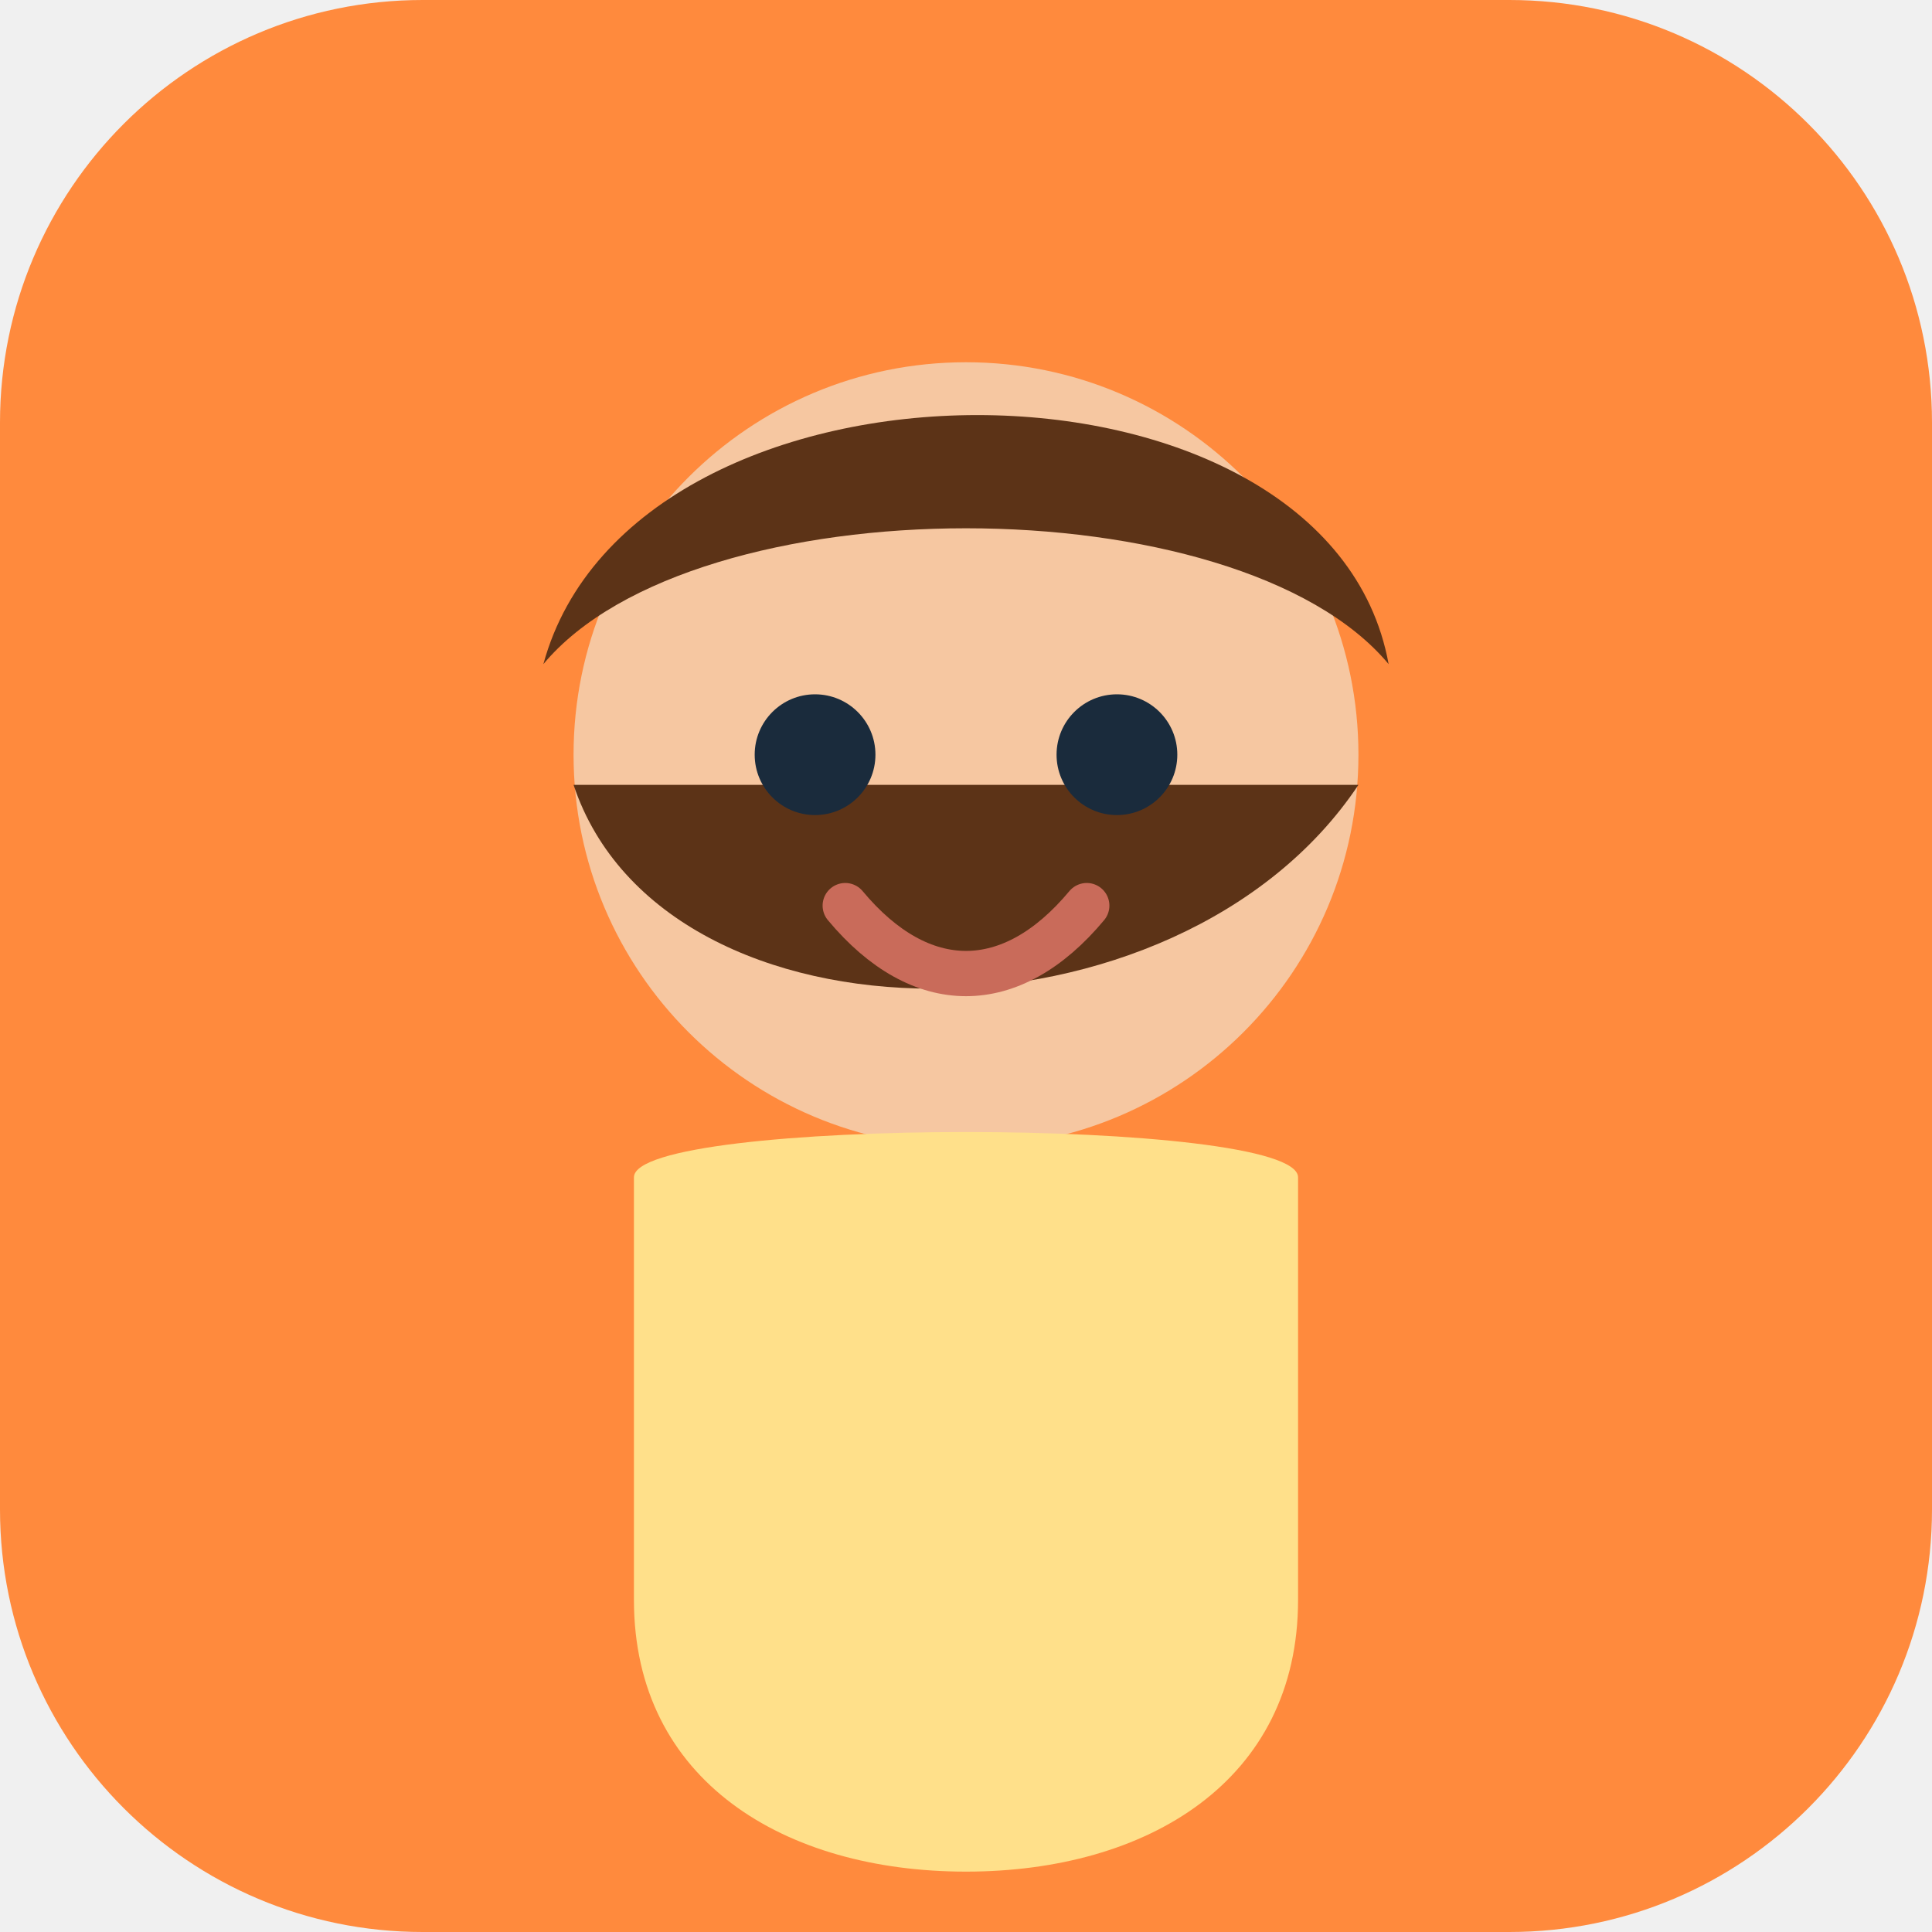
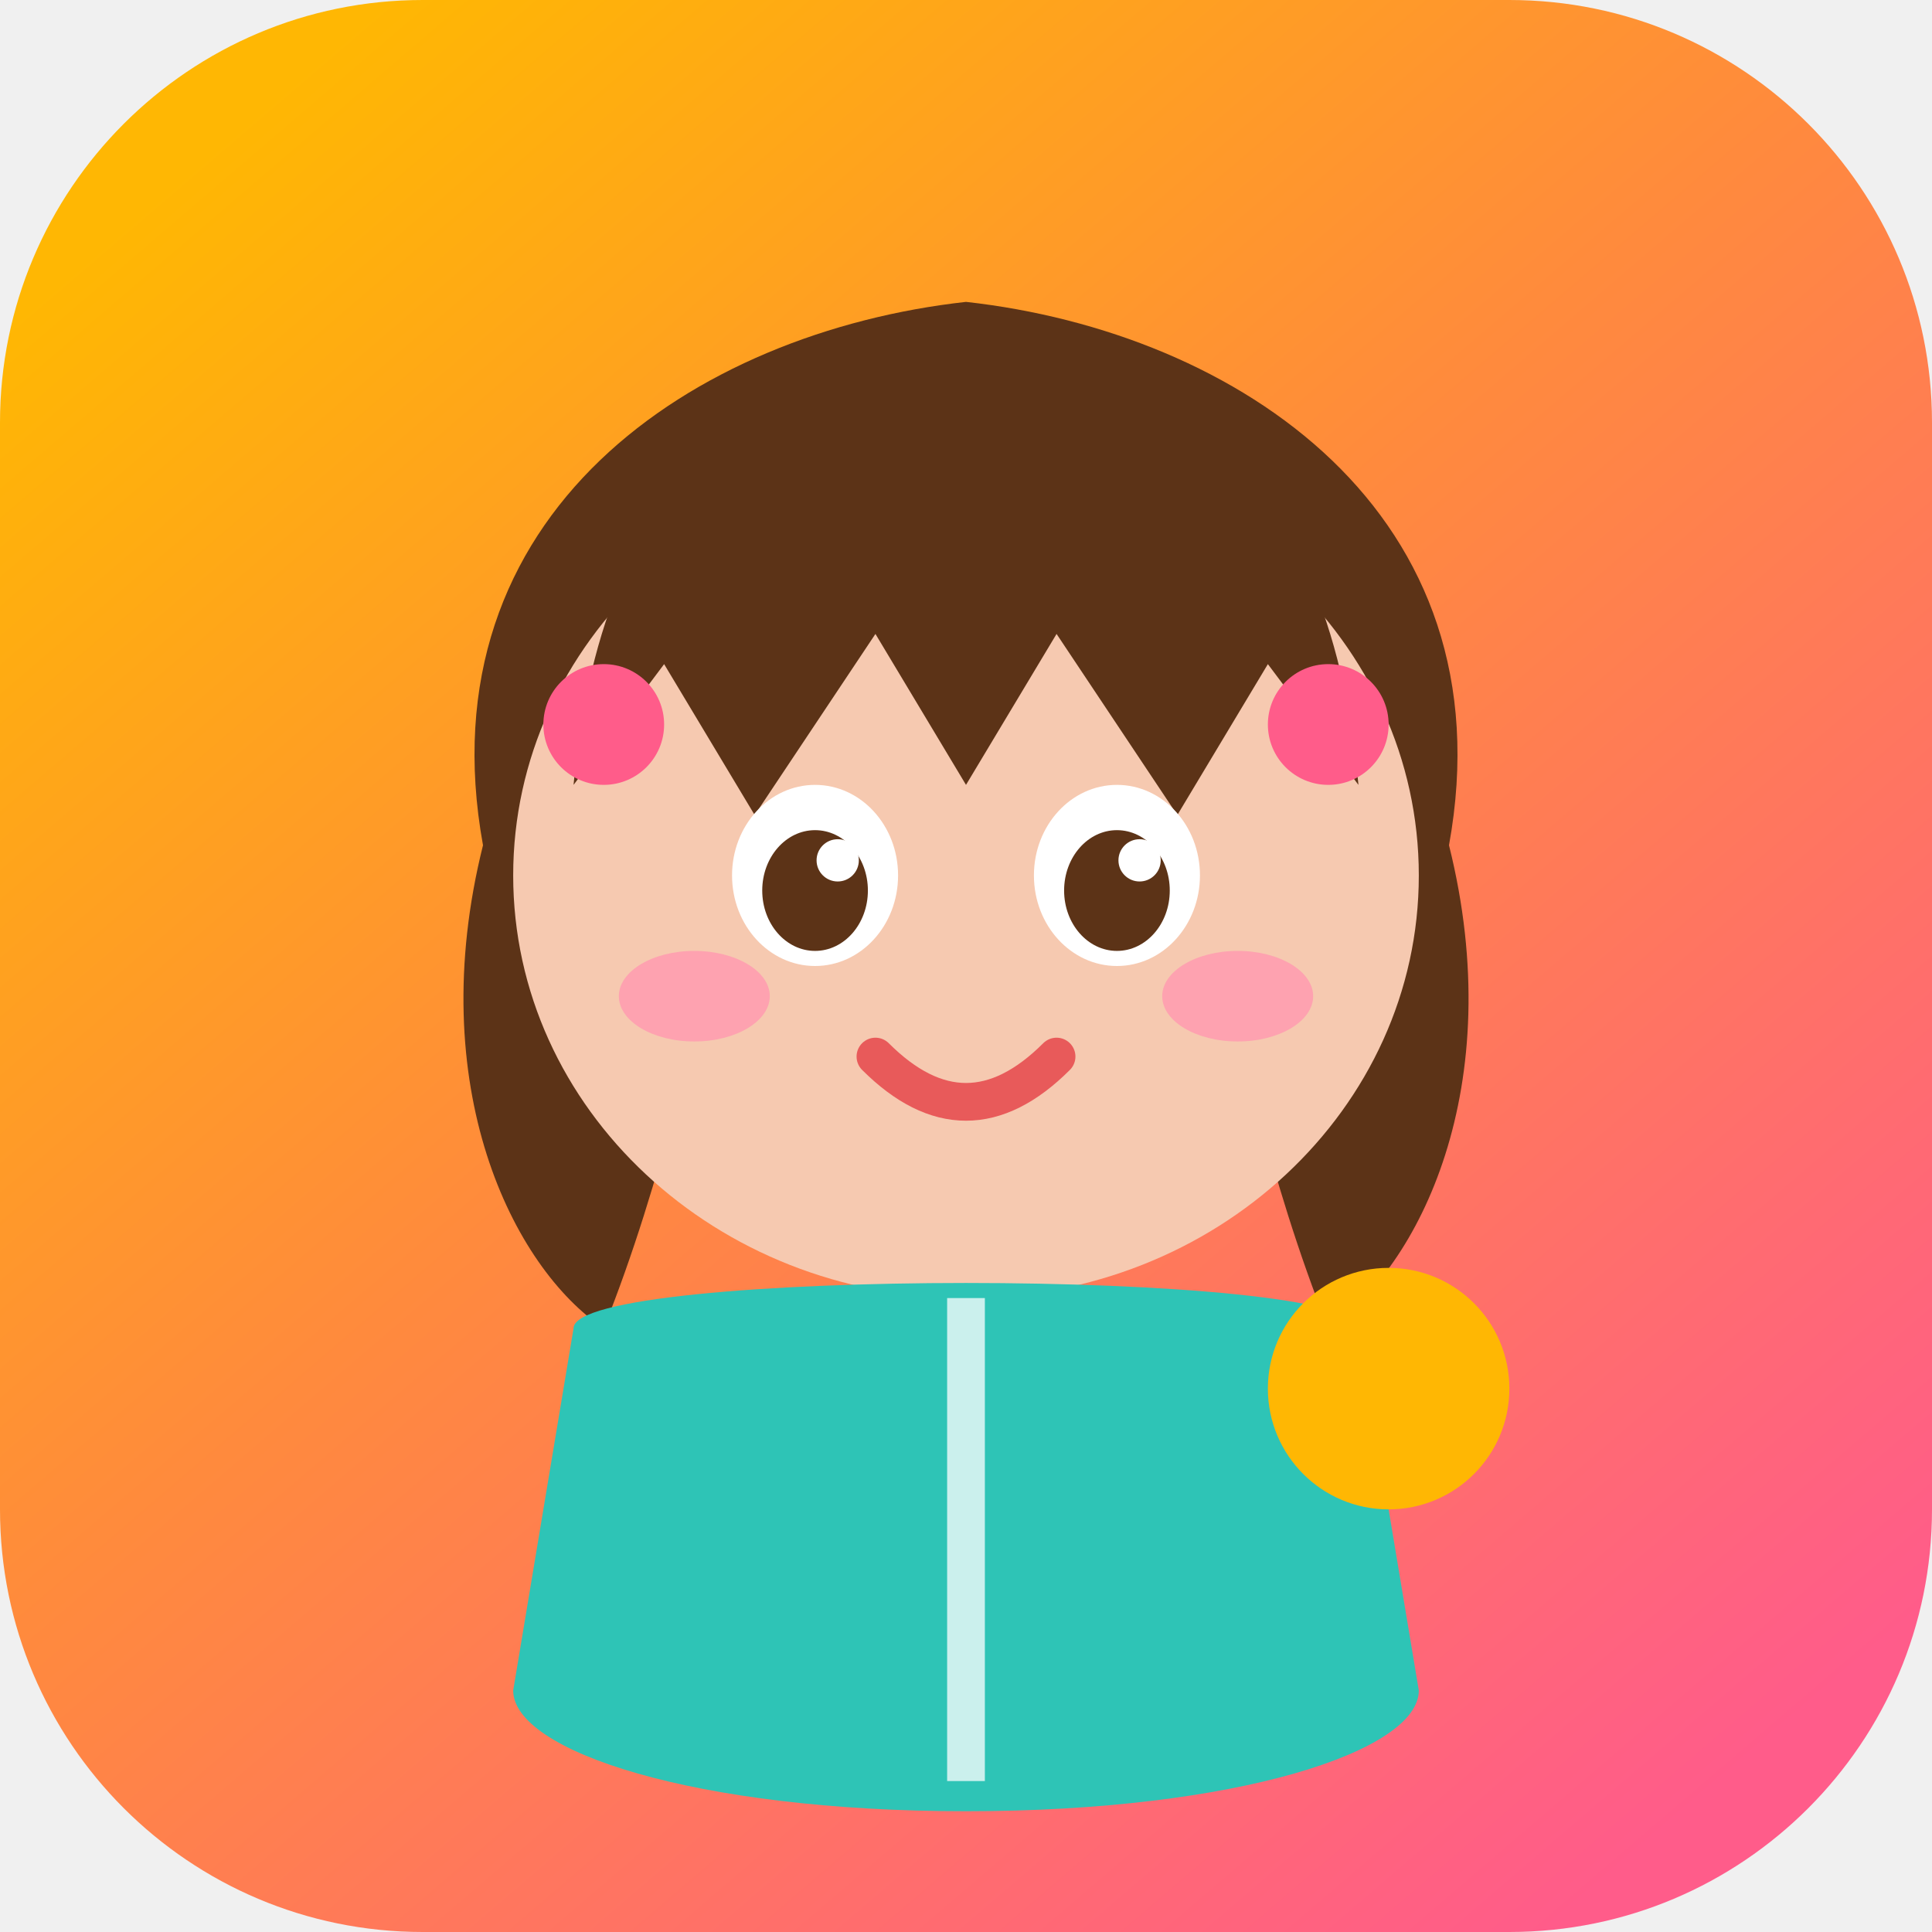
<svg xmlns="http://www.w3.org/2000/svg" viewBox="0 0 128 128" fill="none">
-   <rect width="128" height="128" rx="28" fill="#FF8A3D" />
-   <circle cx="64" cy="50" r="26" fill="#F6C7A1" />
-   <path d="M36 44c6-22 52-22 56 0-10-12-46-12-56 0z" fill="#5C3317" />
-   <path d="M38 52c6 18 40 18 52 0" fill="#5C3317" />
-   <circle cx="54" cy="50" r="4" fill="#1A2B3C" />
-   <circle cx="74" cy="50" r="4" fill="#1A2B3C" />
-   <path d="M56 60c5 6 11 6 16 0" stroke="#C96B5A" stroke-width="3" fill="none" stroke-linecap="round" />
-   <path d="M42 78c0-4 44-4 44 0v28c0 12-10 18-22 18s-22-6-22-18z" fill="#FFE08A" />
+   <defs>
+     <linearGradient id="bg" x1="16" y1="8" x2="112" y2="120" gradientUnits="userSpaceOnUse">
+       <stop stop-color="#FFB703" />
+       <stop offset="0.45" stop-color="#FF8A3D" />
+       <stop offset="1" stop-color="#FF5C8A" />
+     </linearGradient>
+   </defs>
+   <rect width="128" height="128" rx="28" fill="url(#bg)" />
+   <path d="M32 56        C28 34 46 22 64 20        C82 22 100 34 96 56        C100 72 94 84 88 88        C84 78 82 68 80 60        L48 60        C46 68 44 78 40 88        C34 84 28 72 32 56Z" fill="#5C3317" />
+   <ellipse cx="64" cy="58" rx="30" ry="28" fill="#F6C9B0" />
+   <path d="M38 52        C40 30 52 24 64 22        C76 24 88 30 90 52        L84 44        L78 54        L70 42        L64 52        L58 42        L50 54        L44 44Z" fill="#5C3317" />
+   <circle cx="40" cy="48" r="4" fill="#FF5C8A" />
+   <circle cx="88" cy="48" r="4" fill="#FF5C8A" />
+   <ellipse cx="54" cy="58" rx="5.5" ry="6" fill="#fff" />
+   <ellipse cx="74" cy="58" rx="5.5" ry="6" fill="#fff" />
+   <ellipse cx="54" cy="59" rx="3.5" ry="4" fill="#5C3317" />
+   <ellipse cx="74" cy="59" rx="3.5" ry="4" fill="#5C3317" />
+   <circle cx="55.5" cy="57" r="1.4" fill="#fff" />
+   <circle cx="75.5" cy="57" r="1.4" fill="#fff" />
+   <ellipse cx="46" cy="66" rx="5" ry="3" fill="#FF9BB0" opacity="0.85" />
+   <ellipse cx="82" cy="66" rx="5" ry="3" fill="#FF9BB0" opacity="0.85" />
+   <path d="M58 70c4 4 8 4 12 0" stroke="#E85A5A" stroke-width="2.5" fill="none" stroke-linecap="round" />
+   <path d="M38 88        C38 84 90 84 90 88        L94 112        C94 116 82 120 64 120        C46 120 34 116 34 112Z" fill="#2EC4B6" />
+   <path d="M64 86v32" stroke="#fff" stroke-width="2.5" opacity="0.75" />
+   <circle cx="92" cy="92" r="8" fill="#FFB703" />
</svg>
